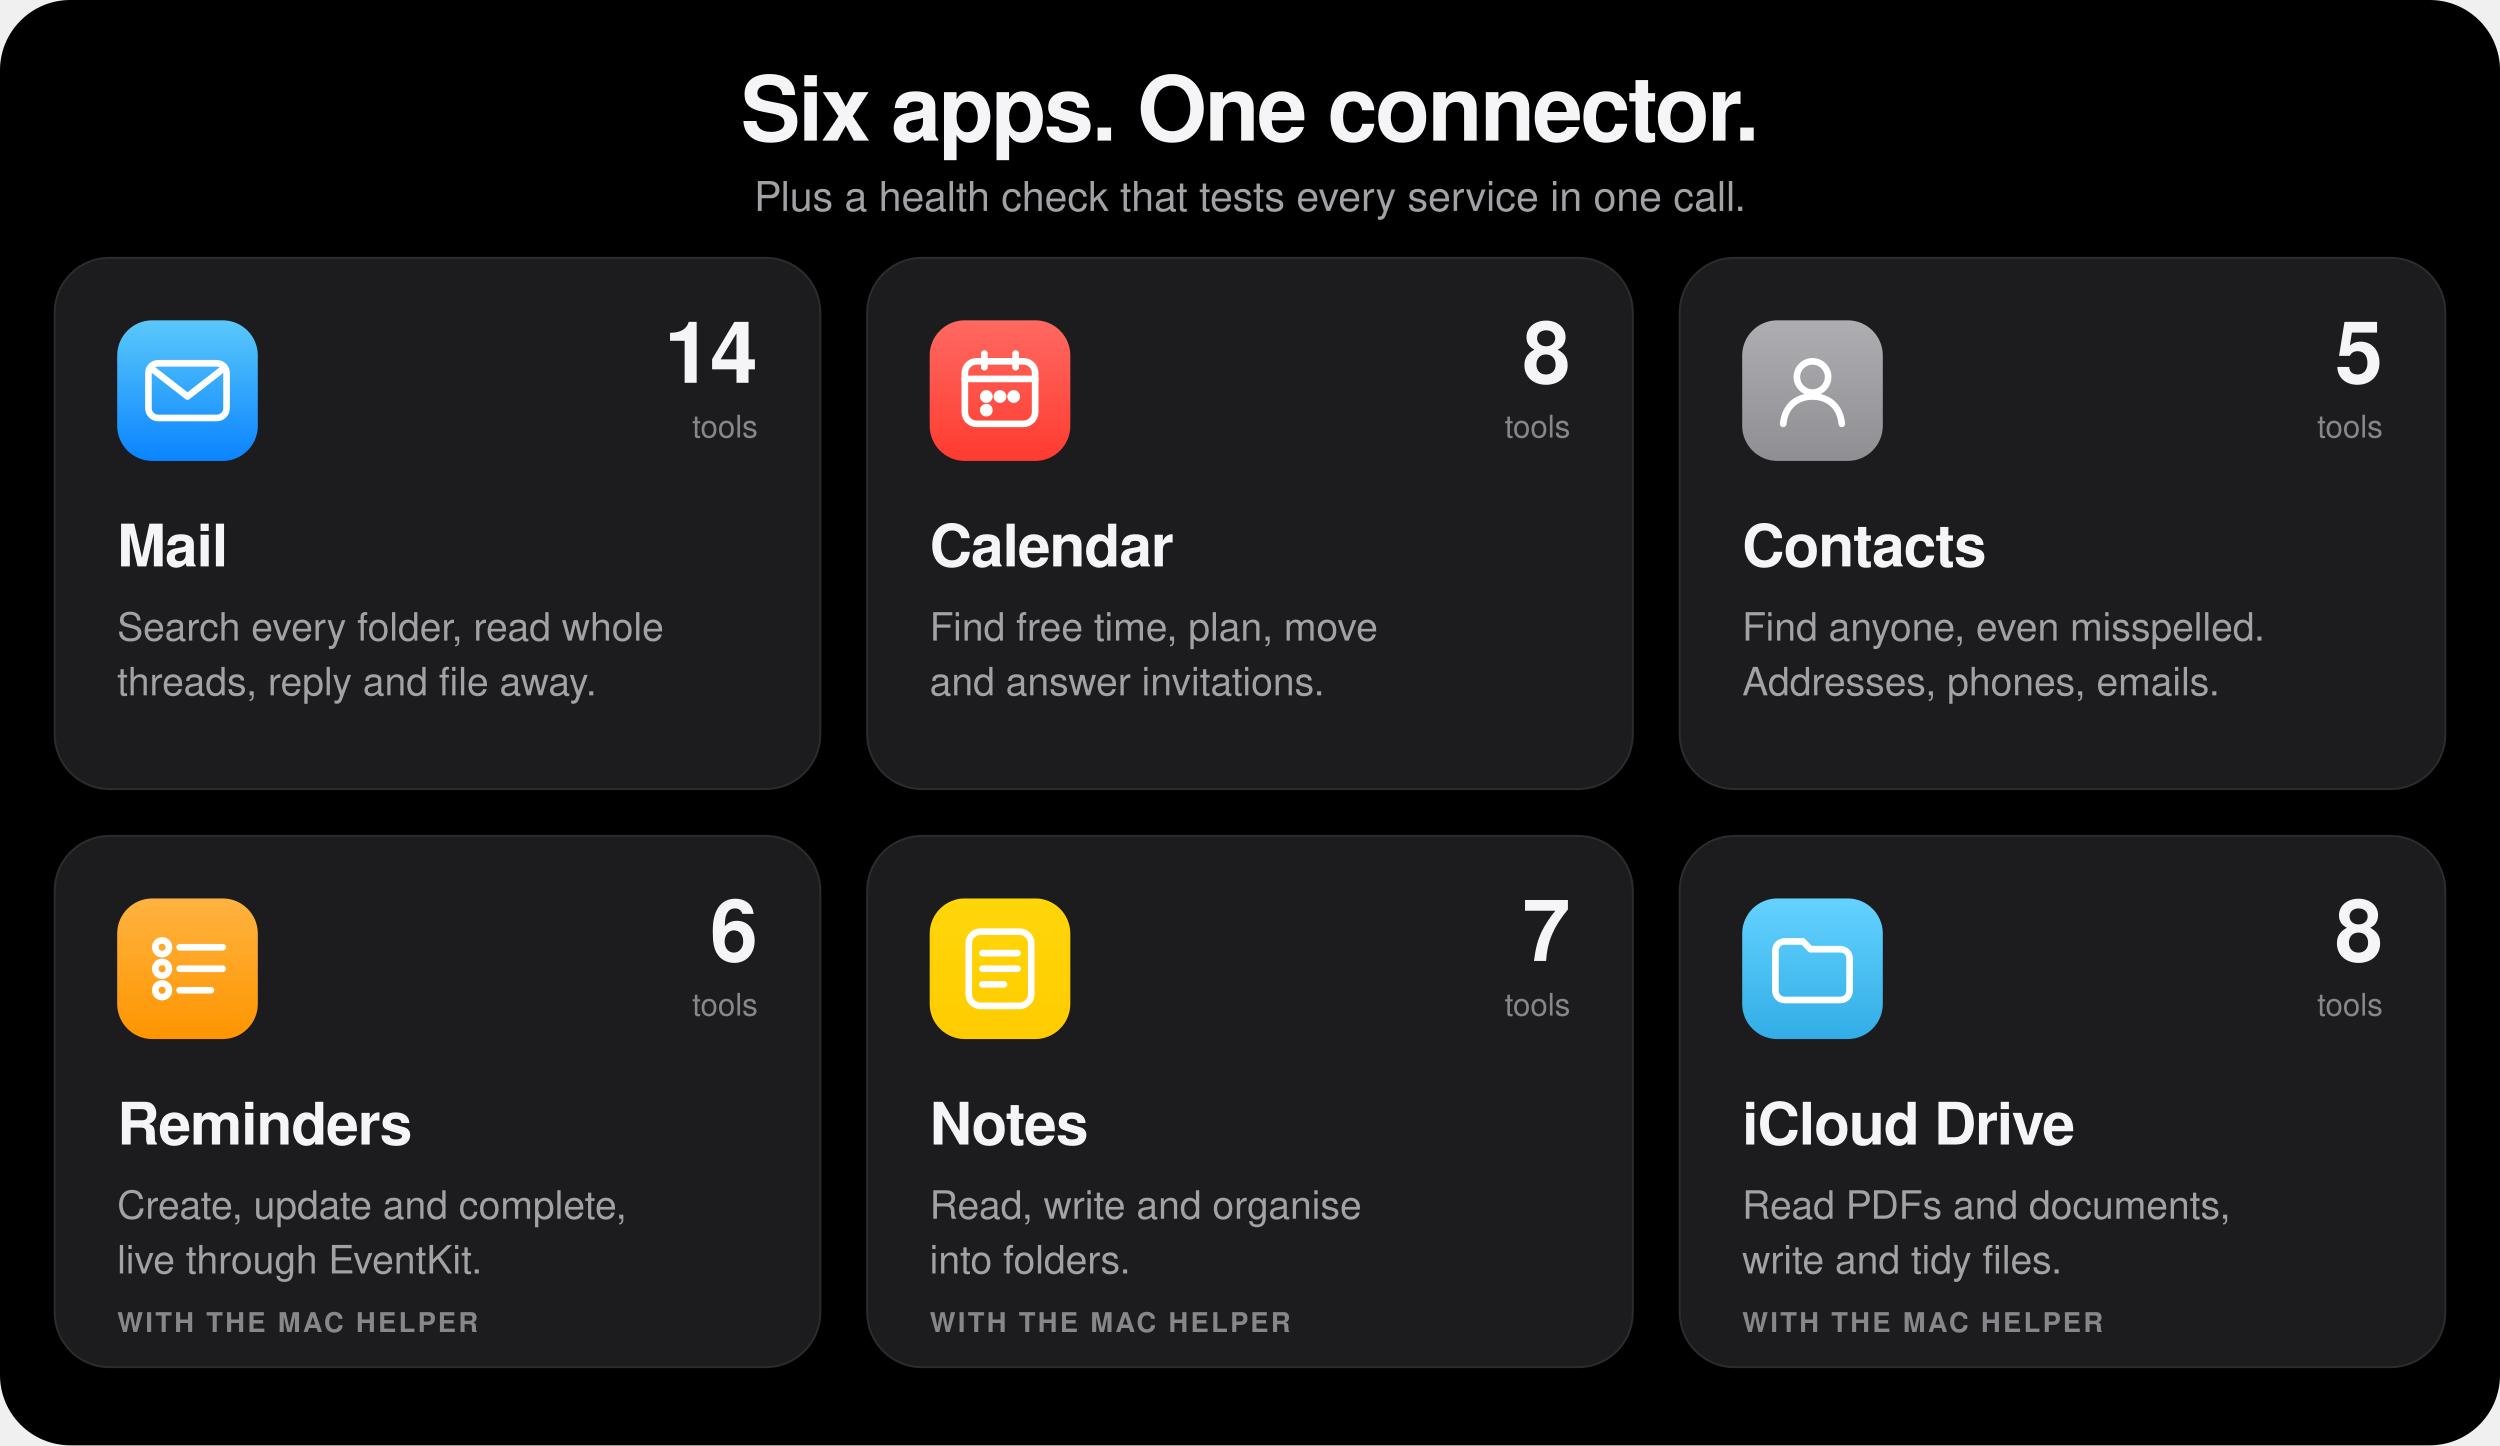
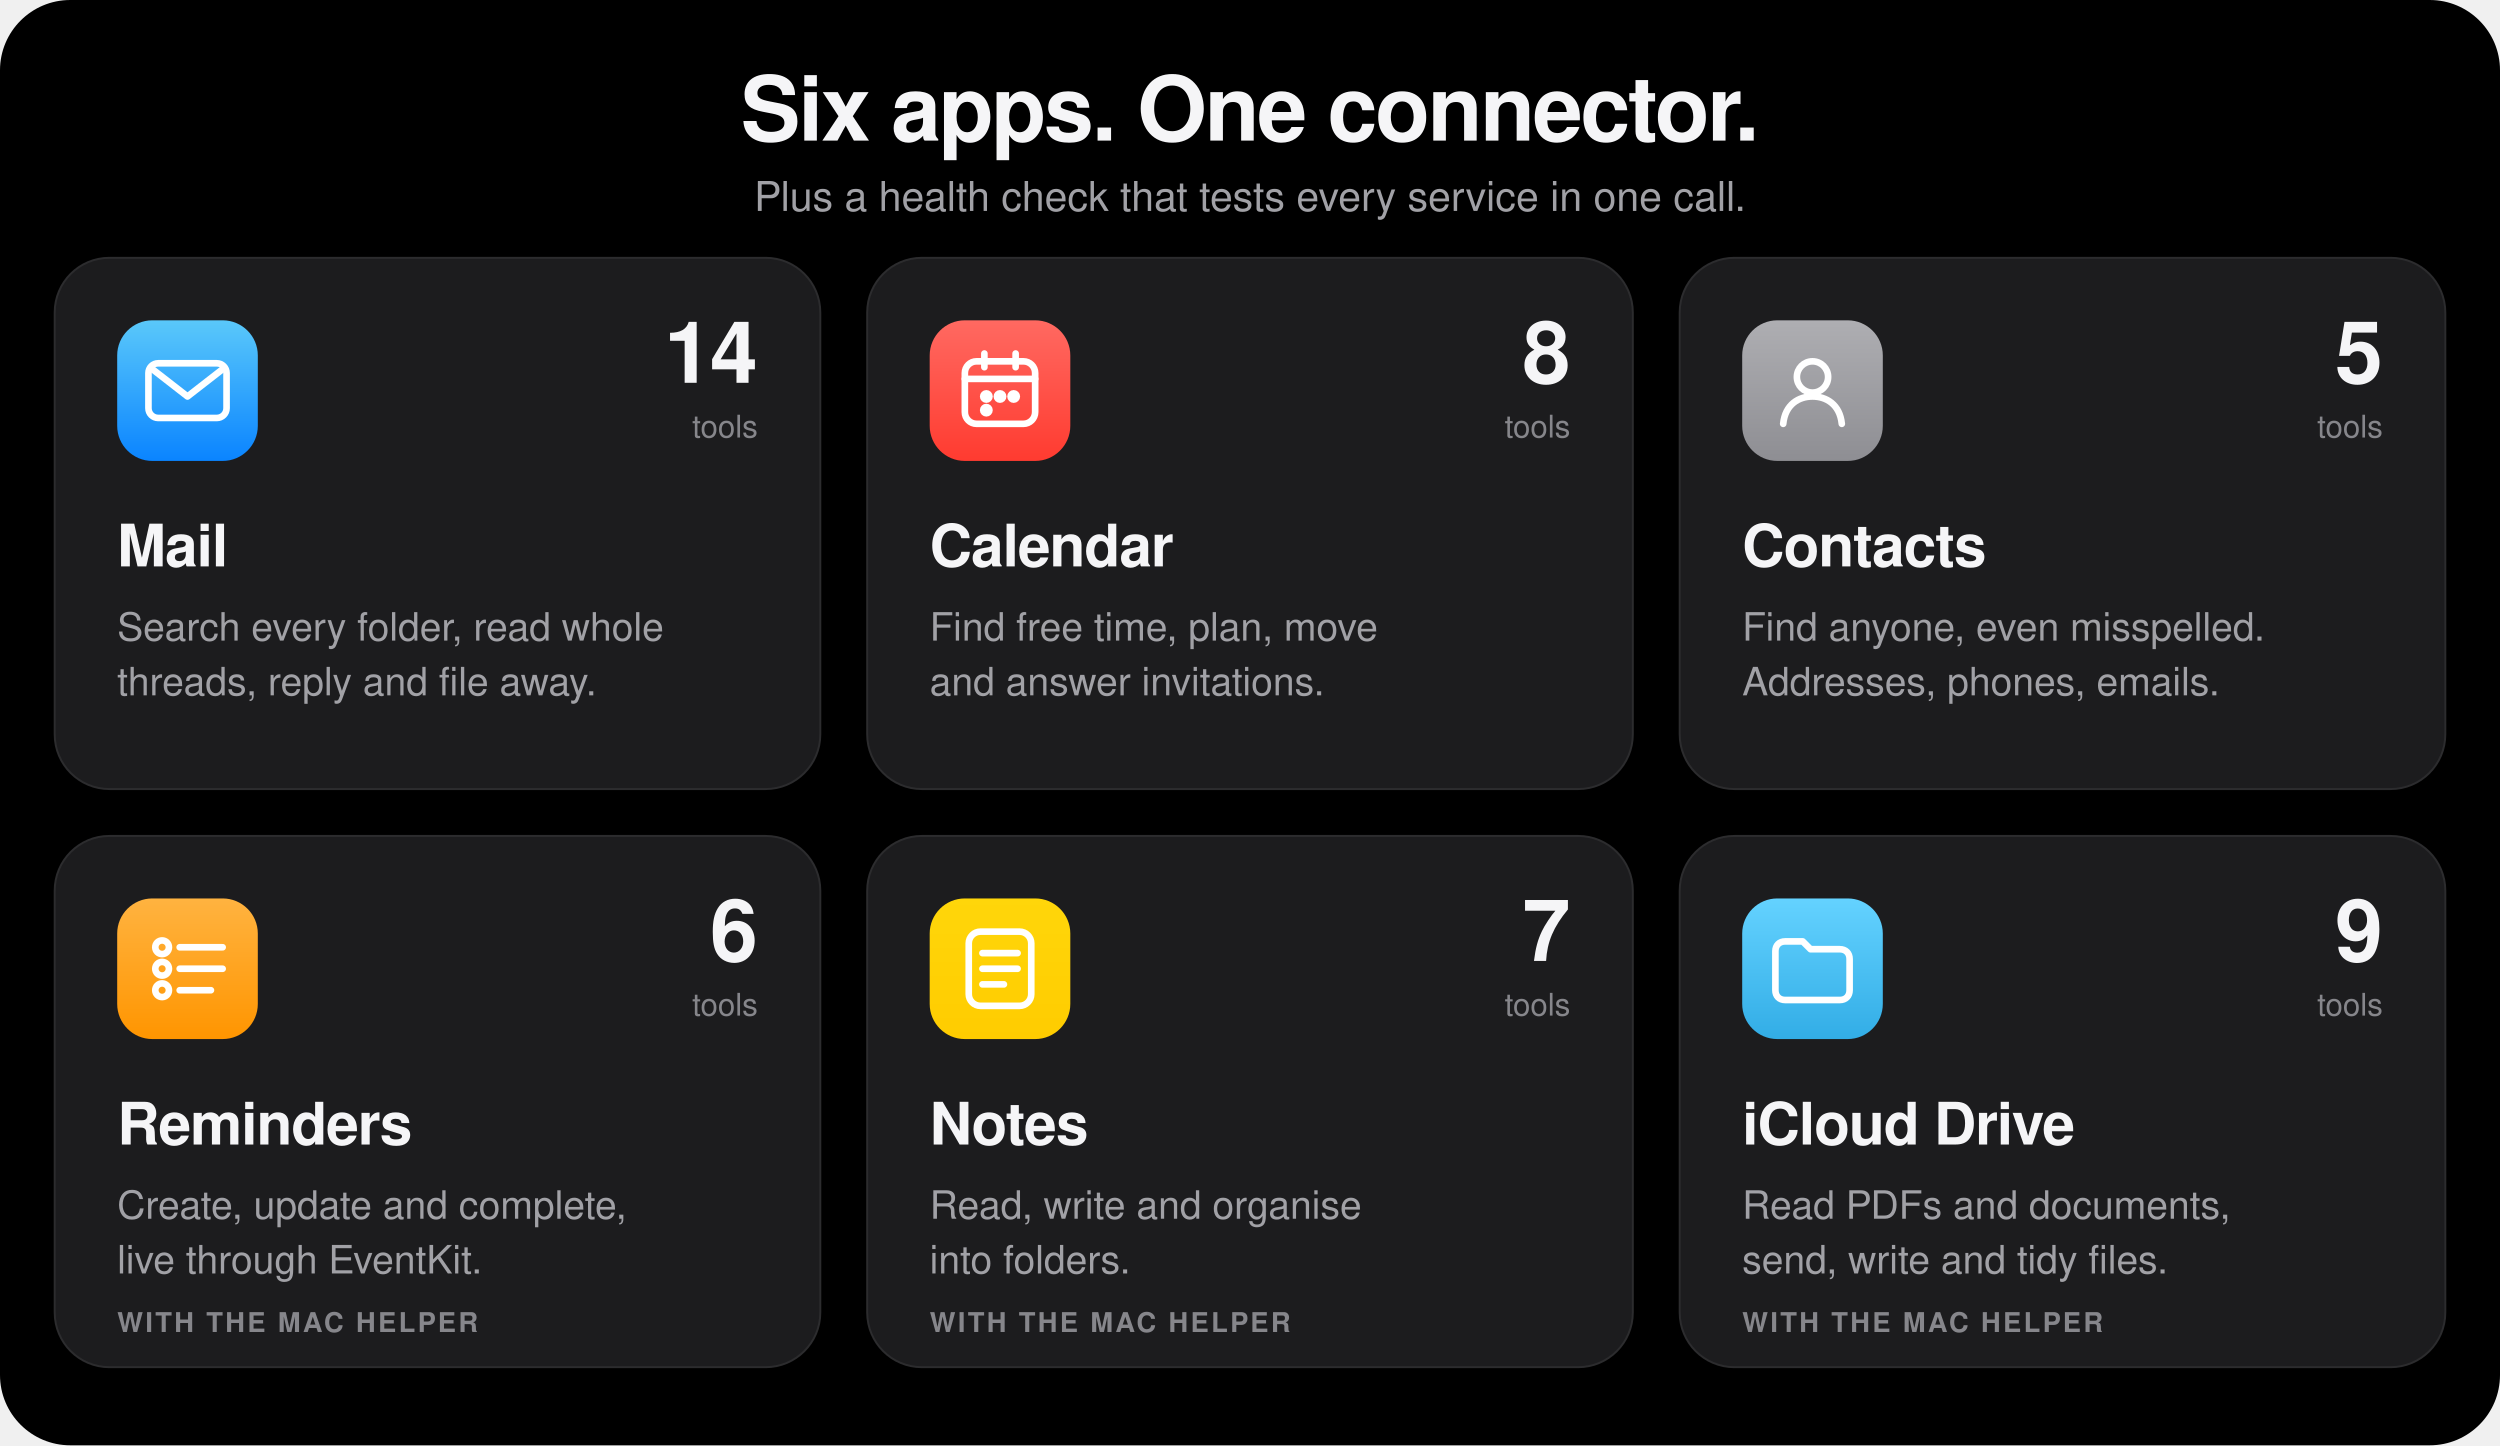
<svg xmlns="http://www.w3.org/2000/svg" viewBox="0 0 1280 740" width="1280" height="740" role="img" aria-labelledby="t">
  <style>text{font-family:-apple-system, BlinkMacSystemFont, 'SF Pro Display', 'Helvetica Neue', Helvetica, Arial, sans-serif}</style>
  <rect width="1280" height="740" rx="36" fill="#000000" />
  <text x="640" y="72" text-anchor="middle" font-size="46" font-weight="700" fill="#f5f5f7" letter-spacing="-1.2">Six apps. One connector.</text>
  <text x="640" y="108" text-anchor="middle" font-size="21" fill="#a1a1a6">Plus a health check that tests every service in one call.</text>
  <g>
    <rect x="28" y="132" width="392" height="272" rx="28" fill="#1c1c1e" stroke="#2c2c2e" />
    <defs>
      <linearGradient id="g0" x1="0" y1="0" x2="0" y2="1">
        <stop offset="0" stop-color="#5ac8fa" />
        <stop offset="1" stop-color="#0a84ff" />
      </linearGradient>
    </defs>
    <rect x="60" y="164" width="72" height="72" rx="18" fill="url(#g0)" />
    <g transform="translate(74,178)" fill="none" stroke="#fff" stroke-width="3.4" stroke-linecap="round" stroke-linejoin="round">
      <rect x="2" y="8" width="40" height="28" rx="5" />
      <path d="M4 11 L22 25 L40 11" />
    </g>
    <text x="388" y="196" text-anchor="end" font-size="44" font-weight="700" fill="#f5f5f7" letter-spacing="-1">14</text>
    <text x="388" y="224" text-anchor="end" font-size="16" fill="#86868b">tools</text>
    <text x="60" y="290" font-size="30" font-weight="700" fill="#f5f5f7" letter-spacing="-0.5">Mail</text>
    <text x="60" y="328" font-size="20" fill="#a1a1a6">Search every folder, read whole</text>
    <text x="60" y="356" font-size="20" fill="#a1a1a6">threads, reply and file away.</text>
  </g>
  <g>
    <rect x="444" y="132" width="392" height="272" rx="28" fill="#1c1c1e" stroke="#2c2c2e" />
    <defs>
      <linearGradient id="g1" x1="0" y1="0" x2="0" y2="1">
        <stop offset="0" stop-color="#ff6961" />
        <stop offset="1" stop-color="#ff3b30" />
      </linearGradient>
    </defs>
    <rect x="476" y="164" width="72" height="72" rx="18" fill="url(#g1)" />
    <g transform="translate(490,178)" fill="none" stroke="#fff" stroke-width="3.4" stroke-linecap="round" stroke-linejoin="round">
      <rect x="4" y="7" width="36" height="32" rx="6" />
      <path d="M4 16 H40 M14 3 V10 M30 3 V10" />
      <circle cx="15" cy="25" r="1.6" fill="#fff" />
      <circle cx="22" cy="25" r="1.6" fill="#fff" />
      <circle cx="29" cy="25" r="1.6" fill="#fff" />
      <circle cx="15" cy="32" r="1.6" fill="#fff" />
    </g>
    <text x="804" y="196" text-anchor="end" font-size="44" font-weight="700" fill="#f5f5f7" letter-spacing="-1">8</text>
    <text x="804" y="224" text-anchor="end" font-size="16" fill="#86868b">tools</text>
    <text x="476" y="290" font-size="30" font-weight="700" fill="#f5f5f7" letter-spacing="-0.5">Calendar</text>
    <text x="476" y="328" font-size="20" fill="#a1a1a6">Find free time, plan, move</text>
    <text x="476" y="356" font-size="20" fill="#a1a1a6">and answer invitations.</text>
  </g>
  <g>
    <rect x="860" y="132" width="392" height="272" rx="28" fill="#1c1c1e" stroke="#2c2c2e" />
    <defs>
      <linearGradient id="g2" x1="0" y1="0" x2="0" y2="1">
        <stop offset="0" stop-color="#aeaeb2" />
        <stop offset="1" stop-color="#8e8e93" />
      </linearGradient>
    </defs>
    <rect x="892" y="164" width="72" height="72" rx="18" fill="url(#g2)" />
    <g transform="translate(906,178)" fill="none" stroke="#fff" stroke-width="3.4" stroke-linecap="round" stroke-linejoin="round">
      <circle cx="22" cy="15" r="8" />
      <path d="M7 39 C8 29 15 25 22 25 C29 25 36 29 37 39" />
    </g>
    <text x="1220" y="196" text-anchor="end" font-size="44" font-weight="700" fill="#f5f5f7" letter-spacing="-1">5</text>
    <text x="1220" y="224" text-anchor="end" font-size="16" fill="#86868b">tools</text>
    <text x="892" y="290" font-size="30" font-weight="700" fill="#f5f5f7" letter-spacing="-0.5">Contacts</text>
    <text x="892" y="328" font-size="20" fill="#a1a1a6">Find anyone, even misspelled.</text>
    <text x="892" y="356" font-size="20" fill="#a1a1a6">Addresses, phones, emails.</text>
  </g>
  <g>
    <rect x="28" y="428" width="392" height="272" rx="28" fill="#1c1c1e" stroke="#2c2c2e" />
    <defs>
      <linearGradient id="g3" x1="0" y1="0" x2="0" y2="1">
        <stop offset="0" stop-color="#ffb340" />
        <stop offset="1" stop-color="#ff9500" />
      </linearGradient>
    </defs>
    <rect x="60" y="460" width="72" height="72" rx="18" fill="url(#g3)" />
    <g transform="translate(74,474)" fill="none" stroke="#fff" stroke-width="3.4" stroke-linecap="round" stroke-linejoin="round">
      <circle cx="9" cy="11" r="3.5" />
      <circle cx="9" cy="22" r="3.5" />
      <circle cx="9" cy="33" r="3.5" />
      <path d="M18 11 H40 M18 22 H40 M18 33 H34" />
    </g>
    <text x="388" y="492" text-anchor="end" font-size="44" font-weight="700" fill="#f5f5f7" letter-spacing="-1">6</text>
    <text x="388" y="520" text-anchor="end" font-size="16" fill="#86868b">tools</text>
    <text x="60" y="586" font-size="30" font-weight="700" fill="#f5f5f7" letter-spacing="-0.5">Reminders</text>
    <text x="60" y="624" font-size="20" fill="#a1a1a6">Create, update and complete,</text>
    <text x="60" y="652" font-size="20" fill="#a1a1a6">live through EventKit.</text>
    <text x="60" y="682" font-size="14" font-weight="600" fill="#86868b" letter-spacing="1.2">WITH THE MAC HELPER</text>
  </g>
  <g>
    <rect x="444" y="428" width="392" height="272" rx="28" fill="#1c1c1e" stroke="#2c2c2e" />
    <defs>
      <linearGradient id="g4" x1="0" y1="0" x2="0" y2="1">
        <stop offset="0" stop-color="#ffd60a" />
        <stop offset="1" stop-color="#ffcc00" />
      </linearGradient>
    </defs>
    <rect x="476" y="460" width="72" height="72" rx="18" fill="url(#g4)" />
    <g transform="translate(490,474)" fill="none" stroke="#fff" stroke-width="3.4" stroke-linecap="round" stroke-linejoin="round">
      <rect x="6" y="3" width="32" height="38" rx="6" />
      <path d="M13 14 H31 M13 22 H31 M13 30 H24" />
    </g>
    <text x="804" y="492" text-anchor="end" font-size="44" font-weight="700" fill="#f5f5f7" letter-spacing="-1">7</text>
    <text x="804" y="520" text-anchor="end" font-size="16" fill="#86868b">tools</text>
    <text x="476" y="586" font-size="30" font-weight="700" fill="#f5f5f7" letter-spacing="-0.5">Notes</text>
    <text x="476" y="624" font-size="20" fill="#a1a1a6">Read, write and organise</text>
    <text x="476" y="652" font-size="20" fill="#a1a1a6">into folders.</text>
    <text x="476" y="682" font-size="14" font-weight="600" fill="#86868b" letter-spacing="1.2">WITH THE MAC HELPER</text>
  </g>
  <g>
    <rect x="860" y="428" width="392" height="272" rx="28" fill="#1c1c1e" stroke="#2c2c2e" />
    <defs>
      <linearGradient id="g5" x1="0" y1="0" x2="0" y2="1">
        <stop offset="0" stop-color="#64d2ff" />
        <stop offset="1" stop-color="#32ade6" />
      </linearGradient>
    </defs>
    <rect x="892" y="460" width="72" height="72" rx="18" fill="url(#g5)" />
    <g transform="translate(906,474)" fill="none" stroke="#fff" stroke-width="3.4" stroke-linecap="round" stroke-linejoin="round">
      <path d="M3 13 C3 10 5 8 8 8 H17 L21 12 H36 C39 12 41 14 41 17 V33 C41 36 39 38 36 38 H8 C5 38 3 36 3 33 Z" />
    </g>
-     <text x="1220" y="492" text-anchor="end" font-size="44" font-weight="700" fill="#f5f5f7" letter-spacing="-1">8</text>
+     <text x="1220" y="492" text-anchor="end" font-size="44" font-weight="700" fill="#f5f5f7" letter-spacing="-1">9</text>
    <text x="1220" y="520" text-anchor="end" font-size="16" fill="#86868b">tools</text>
    <text x="892" y="586" font-size="30" font-weight="700" fill="#f5f5f7" letter-spacing="-0.5">iCloud Drive</text>
    <text x="892" y="624" font-size="20" fill="#a1a1a6">Read PDFs and documents,</text>
-     <text x="892" y="652" font-size="20" fill="#a1a1a6">write and tidy files.</text>
+     <text x="892" y="652" font-size="20" fill="#a1a1a6">send, write and tidy files.</text>
    <text x="892" y="682" font-size="14" font-weight="600" fill="#86868b" letter-spacing="1.2">WITH THE MAC HELPER</text>
  </g>
</svg>
